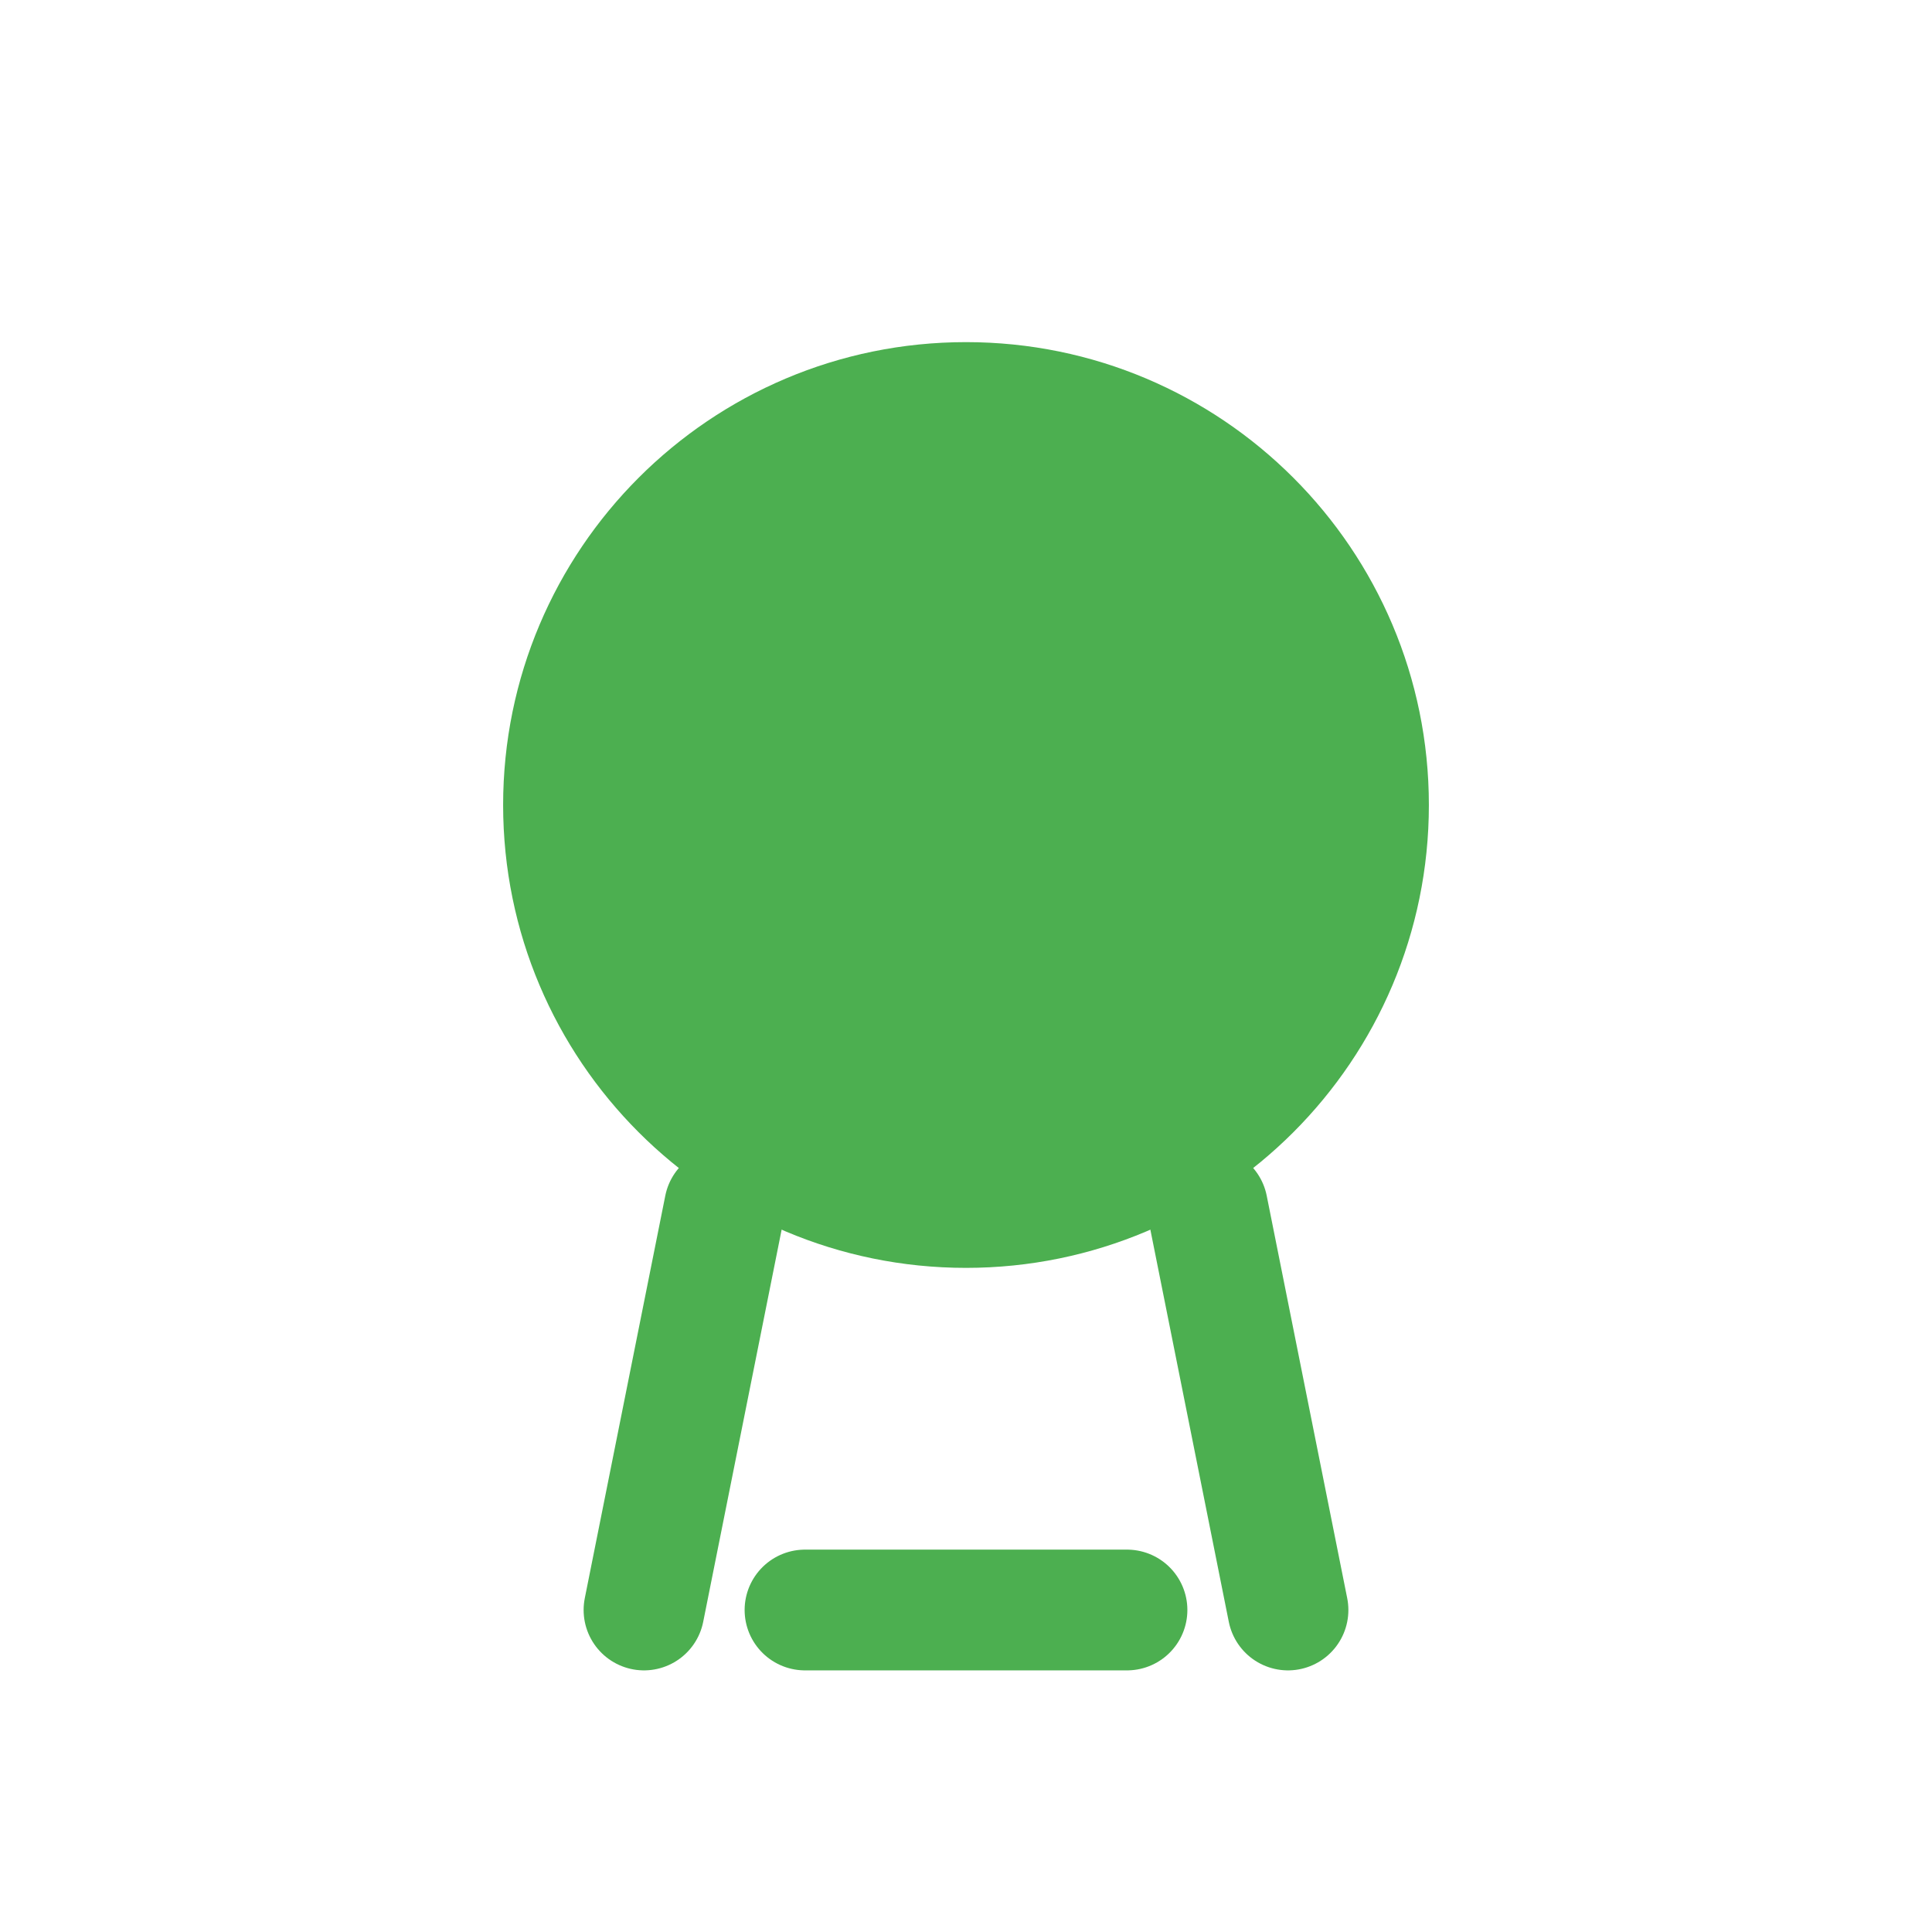
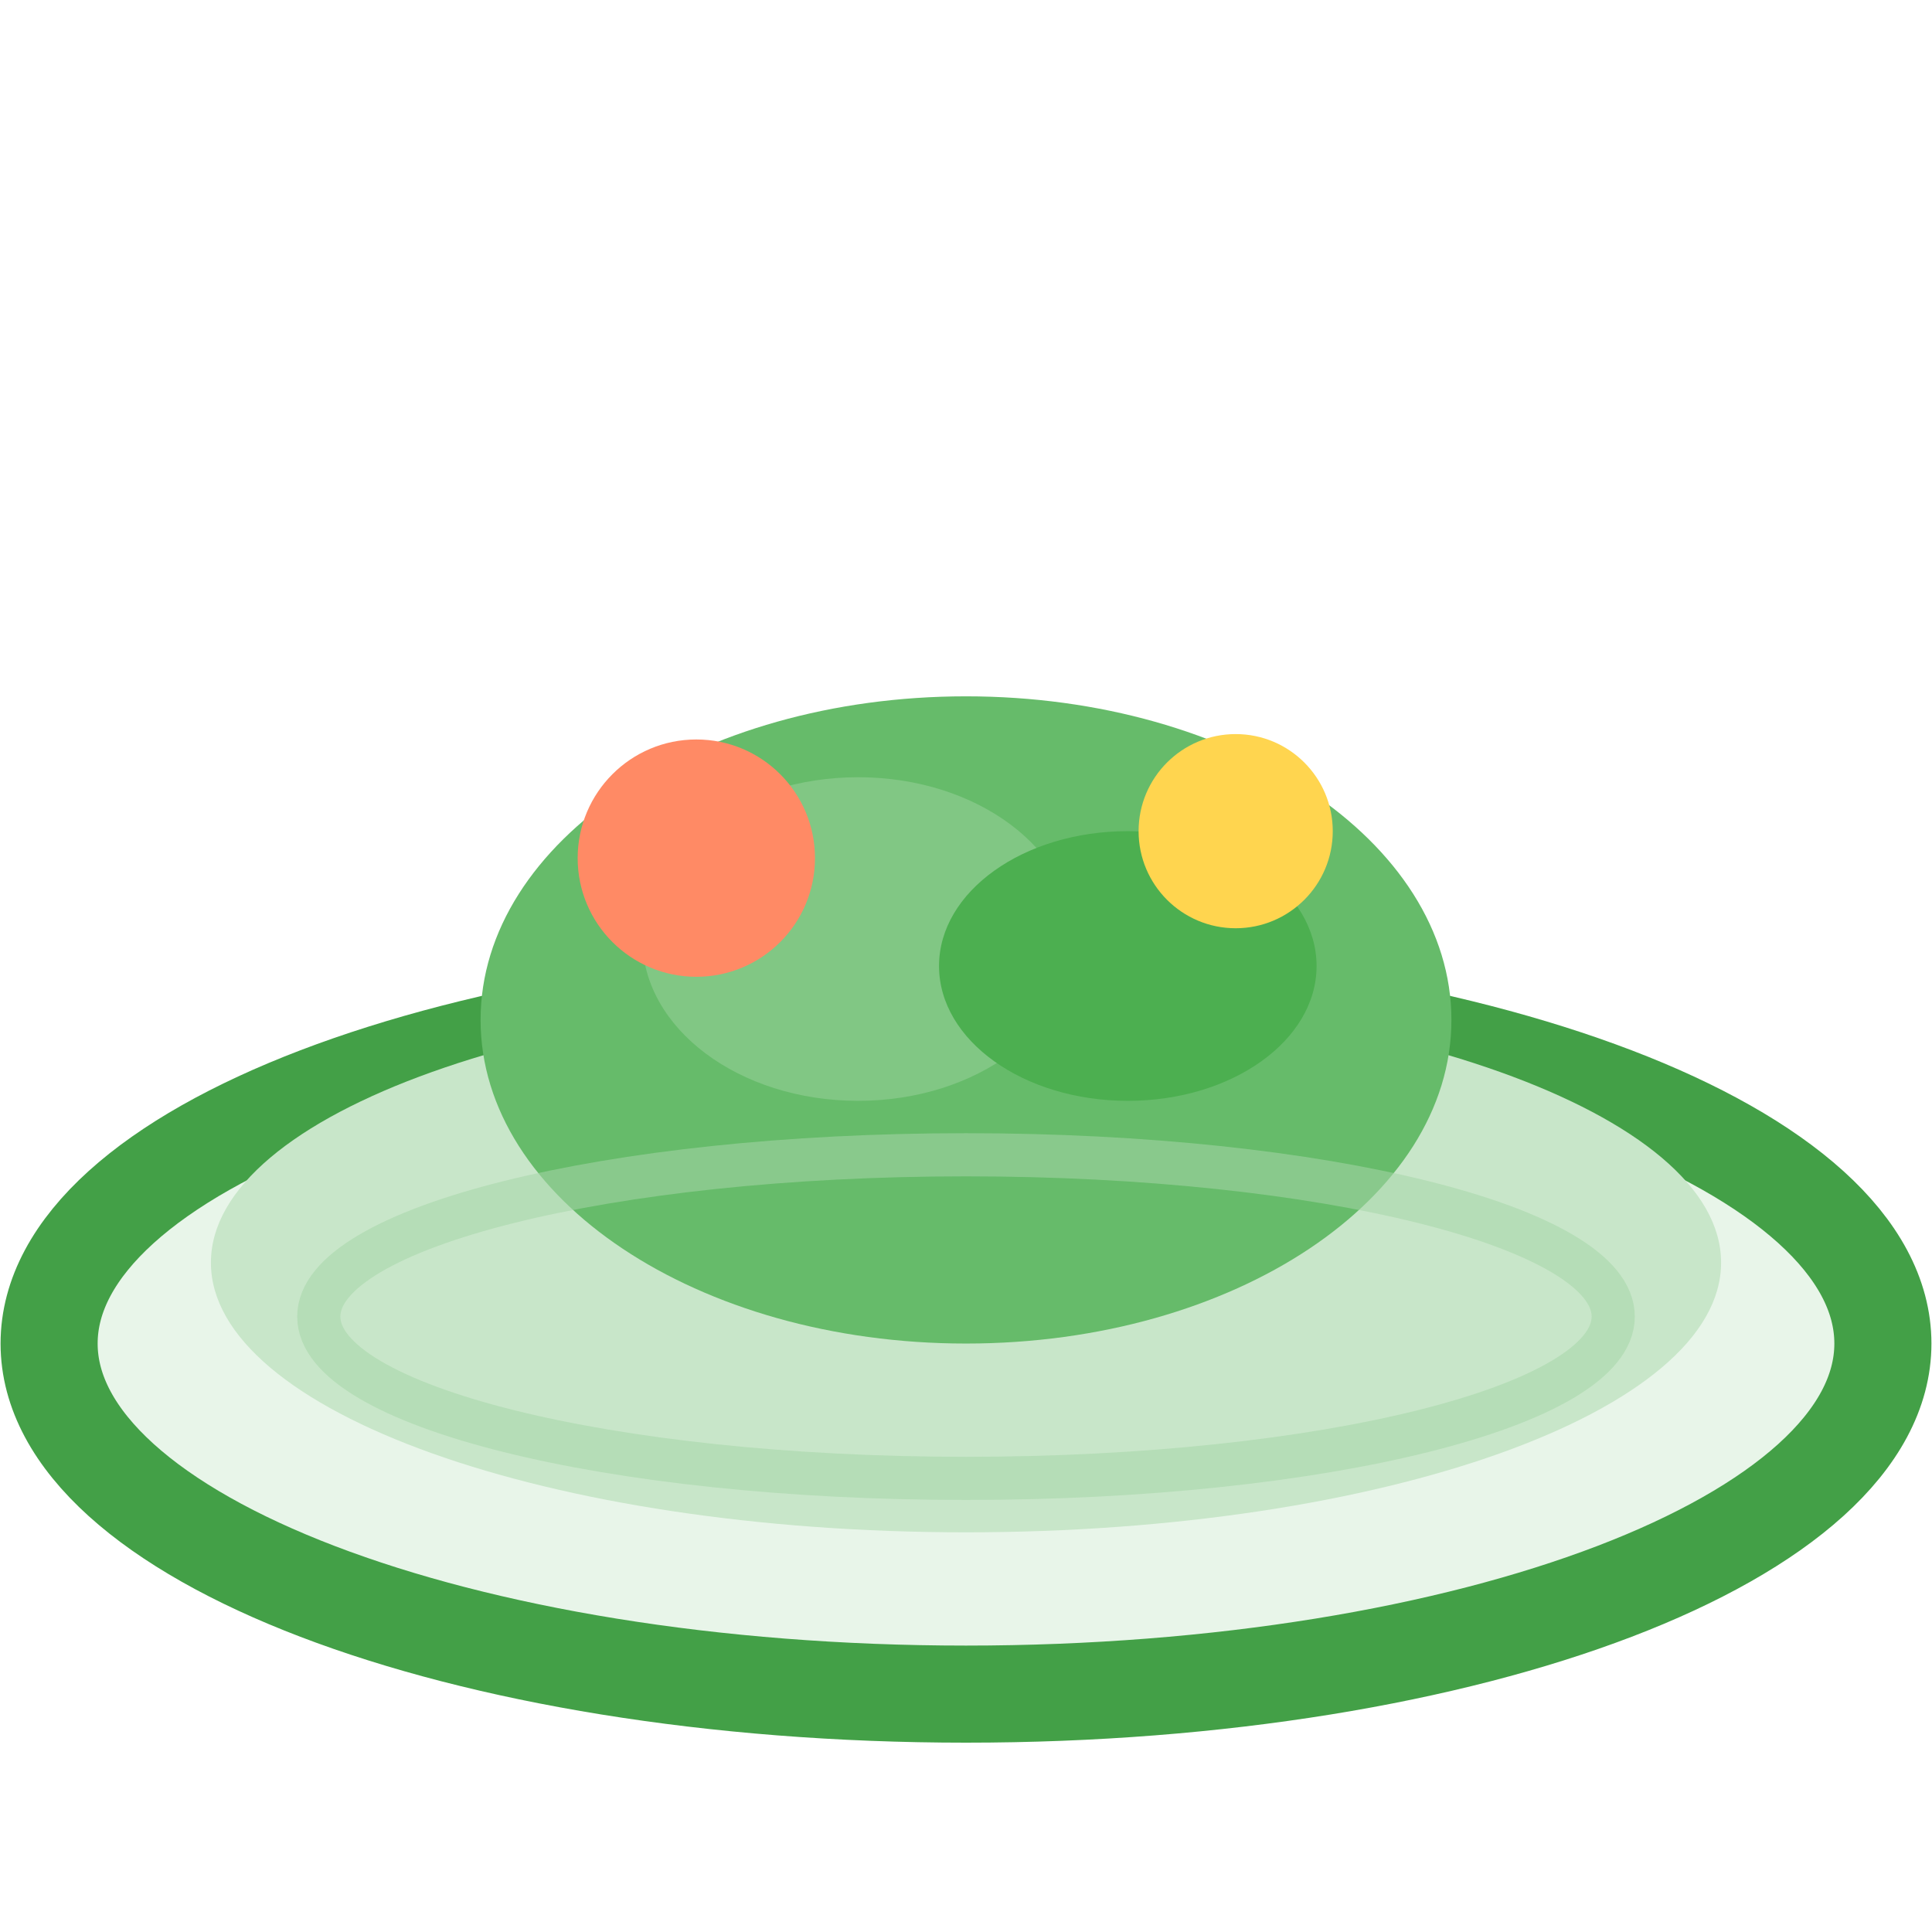
<svg xmlns="http://www.w3.org/2000/svg" viewBox="0 0 48 48" width="48" height="48">
-   <circle cx="24" cy="20" r="10" fill="#4CAF50" stroke="#4CAF50" stroke-width="3" />
-   <path d="M18 30 L16 40" stroke="#4CAF50" stroke-width="3" stroke-linecap="round" />
-   <path d="M30 30 L32 40" stroke="#4CAF50" stroke-width="3" stroke-linecap="round" />
-   <path d="M20 40 L28 40" stroke="#4CAF50" stroke-width="3" stroke-linecap="round" />
+   <g transform="translate(24 24) scale(1.34) translate(-24 -24)">
+     <ellipse cx="24" cy="31" rx="17" ry="6.5" fill="#E8F5E9" stroke="#43A047" stroke-width="1.8" />
+     <ellipse cx="24" cy="29.5" rx="14" ry="5" fill="#C8E6C9" />
+     <ellipse cx="24" cy="25" rx="9" ry="6" fill="#66BB6A" />
+     <ellipse cx="22" cy="23.5" rx="4" ry="3" fill="#81C784" />
+     <ellipse cx="27" cy="24" rx="3.5" ry="2.5" fill="#4CAF50" />
+     <circle cx="19" cy="22" r="2.2" fill="#FF8A65" />
+     <circle cx="29" cy="21.5" r="1.8" fill="#FFD54F" />
+     <ellipse cx="24" cy="30.5" rx="12" ry="3" fill="none" stroke="#A5D6A7" stroke-width="0.8" opacity="0.55" />
+   </g>
</svg>
